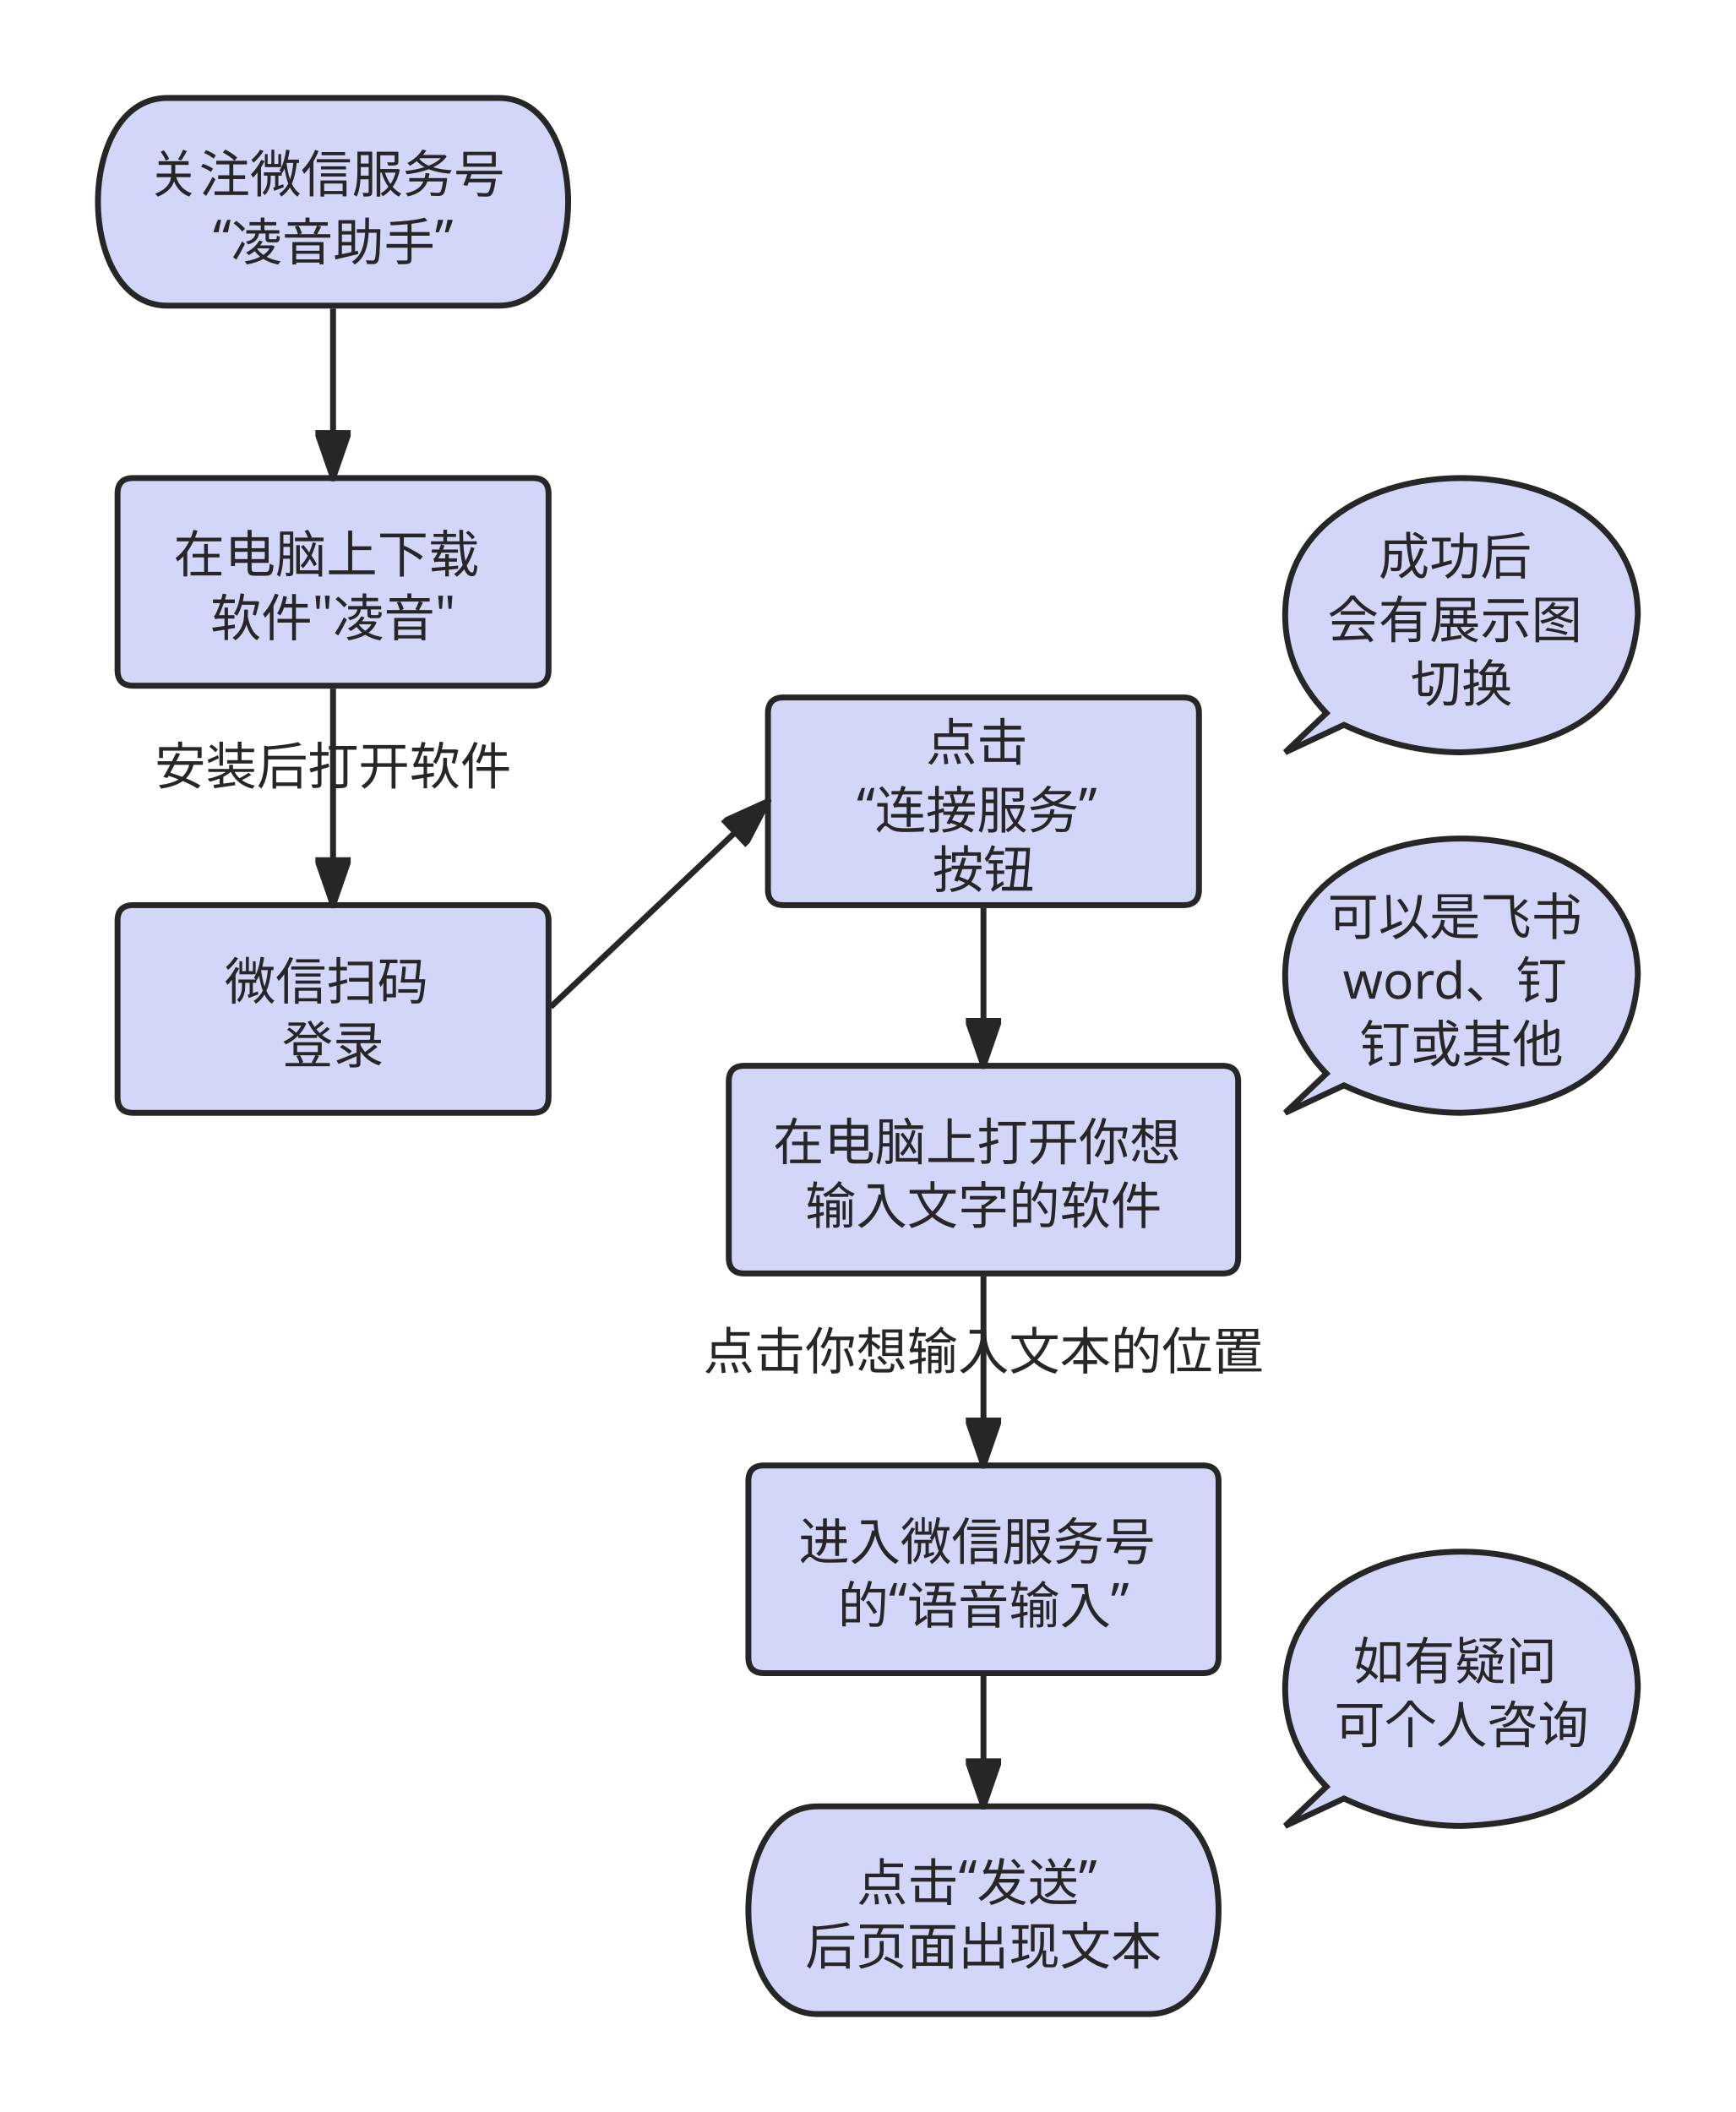
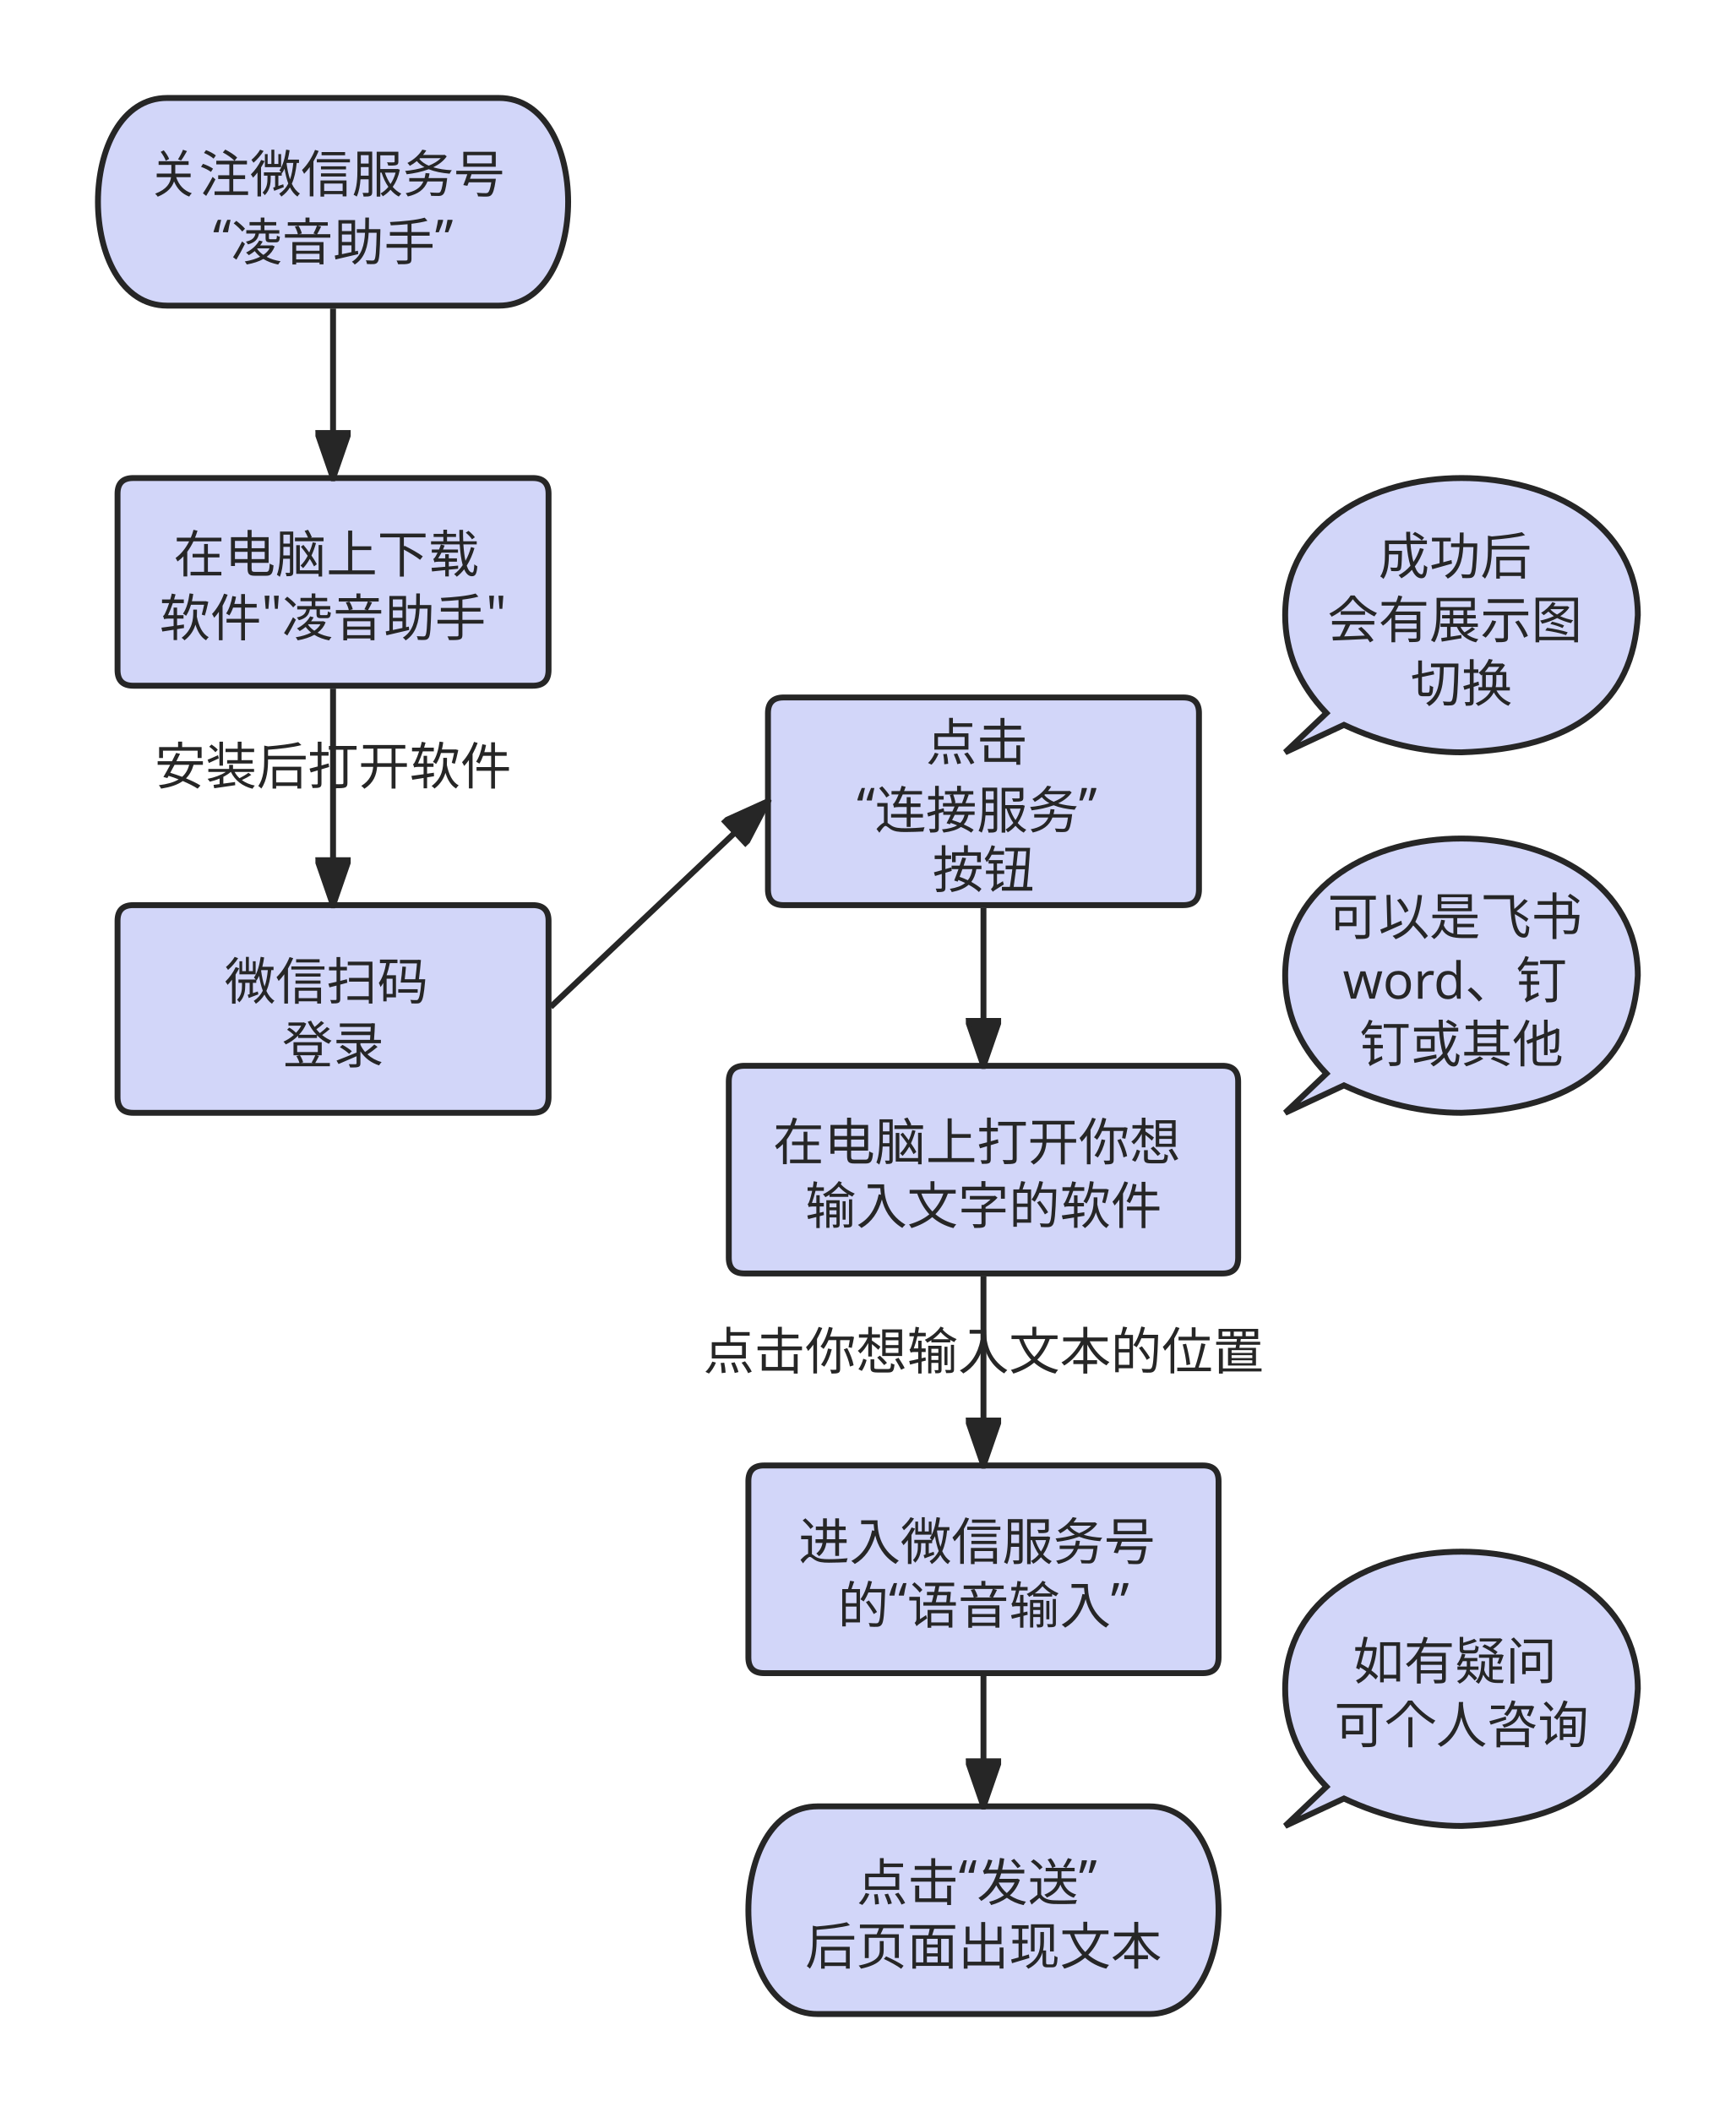
<svg xmlns="http://www.w3.org/2000/svg" id="SvgjsSvg1382" width="443" height="539" version="1.1">
  <defs id="SvgjsDefs1383">
    <pattern patternUnits="userSpaceOnUse" id="pattern_mark_0" width="300" height="300">
      <text x="150" y="100" fill="rgba(229,229,229,0.8)" font-size="18" transform="rotate(-45, 150, 150)" style="dominant-baseline: middle; text-anchor: middle;" />
    </pattern>
    <pattern patternUnits="userSpaceOnUse" id="pattern_mark_1" width="300" height="300">
      <text x="150" y="200" fill="rgba(229,229,229,0.8)" font-size="18" transform="rotate(-45, 150, 150)" style="dominant-baseline: middle; text-anchor: middle;" />
    </pattern>
    <marker id="SvgjsMarker1413" markerWidth="13" markerHeight="9" refX="9.5" refY="4.5" viewBox="0 0 13 9" orient="auto" markerUnits="userSpaceOnUse" stroke-dasharray="0,0">
      <path id="SvgjsPath1414" d="M0,0 L13,4.5 L0,9 L0,0" fill="#262626" stroke="#262626" stroke-width="1" />
    </marker>
    <marker id="SvgjsMarker1417" markerWidth="13" markerHeight="9" refX="9.5" refY="4.5" viewBox="0 0 13 9" orient="auto" markerUnits="userSpaceOnUse" stroke-dasharray="0,0">
      <path id="SvgjsPath1418" d="M0,0 L13,4.5 L0,9 L0,0" fill="#262626" stroke="#262626" stroke-width="1" />
    </marker>
    <marker id="SvgjsMarker1453" markerWidth="13" markerHeight="9" refX="9.5" refY="4.5" viewBox="0 0 13 9" orient="auto" markerUnits="userSpaceOnUse" stroke-dasharray="0,0">
      <path id="SvgjsPath1454" d="M0,0 L13,4.5 L0,9 L0,0" fill="#262626" stroke="#262626" stroke-width="1" />
    </marker>
    <marker id="SvgjsMarker1467" markerWidth="13" markerHeight="9" refX="9.5" refY="4.5" viewBox="0 0 13 9" orient="auto" markerUnits="userSpaceOnUse" stroke-dasharray="0,0">
      <path id="SvgjsPath1468" d="M0,0 L13,4.5 L0,9 L0,0" fill="#262626" stroke="#262626" stroke-width="1" />
    </marker>
    <marker id="SvgjsMarker1479" markerWidth="13" markerHeight="9" refX="9.5" refY="4.5" viewBox="0 0 13 9" orient="auto" markerUnits="userSpaceOnUse" stroke-dasharray="0,0">
      <path id="SvgjsPath1480" d="M0,0 L13,4.5 L0,9 L0,0" fill="#262626" stroke="#262626" stroke-width="1" />
    </marker>
    <marker id="SvgjsMarker1495" markerWidth="13" markerHeight="9" refX="9.5" refY="4.5" viewBox="0 0 13 9" orient="auto" markerUnits="userSpaceOnUse" stroke-dasharray="0,0">
      <path id="SvgjsPath1496" d="M0,0 L13,4.5 L0,9 L0,0" fill="#262626" stroke="#262626" stroke-width="1" />
    </marker>
  </defs>
  <rect id="svgbackgroundid" width="443" height="539" fill="none" />
  <rect id="SvgjsRect1385" width="443" height="539" fill="url(#pattern_mark_0)" />
  <rect id="SvgjsRect1386" width="443" height="539" fill="url(#pattern_mark_1)" />
  <g id="SvgjsG1387" transform="translate(30,231)">
    <path id="SvgjsPath1388" d="M 0 4Q 0 0 4 0L 106 0Q 110 0 110 4L 110 49Q 110 53 106 53L 4 53Q 0 53 0 49Z" stroke="rgba(38,38,38,1)" stroke-width="1.5" fill-opacity="1" fill="#d2d6f9" />
    <g id="SvgjsG1389">
      <text id="SvgjsText1390" font-family="阿里巴巴普惠" text-anchor="middle" font-size="13px" width="90px" fill="#262626" font-weight="400" align="middle" lineHeight="125%" anchor="middle" family="阿里巴巴普惠" size="13px" weight="400" font-style="" opacity="1" y="7.875" transform="rotate(0)">
        <tspan id="SvgjsTspan1391" dy="16.25" x="55">
          <tspan id="SvgjsTspan1392" style="">微信扫码</tspan>
        </tspan>
        <tspan id="SvgjsTspan1393" dy="16.25" x="55">
          <tspan id="SvgjsTspan1394" style="">登录</tspan>
        </tspan>
      </text>
    </g>
  </g>
  <g id="SvgjsG1395" transform="translate(30,122)">
    <path id="SvgjsPath1396" d="M 0 4Q 0 0 4 0L 106 0Q 110 0 110 4L 110 49Q 110 53 106 53L 4 53Q 0 53 0 49Z" stroke="rgba(38,38,38,1)" stroke-width="1.5" fill-opacity="1" fill="#d2d6f9" />
    <g id="SvgjsG1397">
      <text id="SvgjsText1398" font-family="阿里巴巴普惠" text-anchor="middle" font-size="13px" width="90px" fill="#262626" font-weight="400" align="middle" lineHeight="125%" anchor="middle" family="阿里巴巴普惠" size="13px" weight="400" font-style="" opacity="1" y="7.875" transform="rotate(0)">
        <tspan id="SvgjsTspan1399" dy="16.25" x="55">
          <tspan id="SvgjsTspan1400" style="">在电脑上下载</tspan>
        </tspan>
        <tspan id="SvgjsTspan1401" dy="16.25" x="55">
-           <tspan id="SvgjsTspan1402" style="">软件"凌音"</tspan>
+           <tspan id="SvgjsTspan1402" style="">软件"凌音助手"</tspan>
        </tspan>
      </text>
    </g>
  </g>
  <g id="SvgjsG1403" transform="translate(25,25)">
    <path id="SvgjsPath1404" d="M 17.667 0L 102.333 0C 125.889 0 125.889 53 102.333 53L 17.667 53C -5.889 53 -5.889 0 17.667 0Z" stroke="rgba(38,38,38,1)" stroke-width="1.5" fill-opacity="1" fill="#d2d6f9" />
    <g id="SvgjsG1405">
      <text id="SvgjsText1406" font-family="阿里巴巴普惠" text-anchor="middle" font-size="13px" width="100px" fill="#262626" font-weight="400" align="middle" lineHeight="125%" anchor="middle" family="阿里巴巴普惠" size="13px" weight="400" font-style="" opacity="1" y="7.875" transform="rotate(0)">
        <tspan id="SvgjsTspan1407" dy="16.25" x="60">
          <tspan id="SvgjsTspan1408" style="">关注微信服务号</tspan>
        </tspan>
        <tspan id="SvgjsTspan1409" dy="16.25" x="60">
          <tspan id="SvgjsTspan1410" style="">“凌音助手”</tspan>
        </tspan>
      </text>
    </g>
  </g>
  <g id="SvgjsG1411">
    <path id="SvgjsPath1412" d="M85 78.75L85 100L85 100L85 119.3" stroke="#262626" stroke-width="1.5" fill="none" marker-end="url(#SvgjsMarker1413)" />
  </g>
  <g id="SvgjsG1415">
    <path id="SvgjsPath1416" d="M85 175.75L85 203L85 203L85 228.3" stroke="#262626" stroke-width="1.5" fill="none" marker-end="url(#SvgjsMarker1417)" />
    <rect id="SvgjsRect1419" width="90" height="18" x="40" y="186.58" fill="none" />
    <text id="SvgjsText1420" font-family="阿里巴巴普惠" text-anchor="middle" font-size="13px" width="90px" fill="#262626" font-weight="400" align="top" lineHeight="16px" anchor="middle" family="阿里巴巴普惠" size="13px" weight="400" font-style="" opacity="1" y="183.955" transform="rotate(0)">
      <tspan id="SvgjsTspan1421" dy="16.25" x="85">
        <tspan id="SvgjsTspan1422" style="">安装后打开软件</tspan>
      </tspan>
    </text>
  </g>
  <g id="SvgjsG1423" transform="translate(196,178)">
    <path id="SvgjsPath1424" d="M 0 4Q 0 0 4 0L 106 0Q 110 0 110 4L 110 49Q 110 53 106 53L 4 53Q 0 53 0 49Z" stroke="rgba(38,38,38,1)" stroke-width="1.5" fill-opacity="1" fill="#d2d6f9" />
    <g id="SvgjsG1425">
      <text id="SvgjsText1426" font-family="阿里巴巴普惠" text-anchor="middle" font-size="13px" width="90px" fill="#262626" font-weight="400" align="middle" lineHeight="125%" anchor="middle" family="阿里巴巴普惠" size="13px" weight="400" font-style="" opacity="1" y="-0.125" transform="rotate(0)">
        <tspan id="SvgjsTspan1427" dy="16.25" x="55">
          <tspan id="SvgjsTspan1428" style="">点击</tspan>
        </tspan>
        <tspan id="SvgjsTspan1429" dy="16.25" x="55">
          <tspan id="SvgjsTspan1430" style="">“连接服务”</tspan>
        </tspan>
        <tspan id="SvgjsTspan1431" dy="16.25" x="55">
          <tspan id="SvgjsTspan1432" style="">按钮</tspan>
        </tspan>
      </text>
    </g>
  </g>
  <g id="SvgjsG1433" transform="translate(328,122)">
    <path id="SvgjsPath1434" d="M 0 35C 0 -11.667 90 -11.667 90 35Q 88.2 68.6 45 70Q 30 70 15 63L 0 70L 10.53 59.99Q 0 49 0 35" stroke="rgba(38,38,38,1)" stroke-width="1.5" fill-opacity="1" fill="#d2d6f9" />
    <g id="SvgjsG1435">
      <text id="SvgjsText1436" font-family="阿里巴巴普惠" text-anchor="middle" font-size="13px" width="70px" fill="#262626" font-weight="400" align="middle" lineHeight="125%" anchor="middle" family="阿里巴巴普惠" size="13px" weight="400" font-style="" opacity="1" y="8.375" transform="rotate(0)">
        <tspan id="SvgjsTspan1437" dy="16.25" x="45">
          <tspan id="SvgjsTspan1438" style="">成功后</tspan>
        </tspan>
        <tspan id="SvgjsTspan1439" dy="16.25" x="45">
          <tspan id="SvgjsTspan1440" style="">会有展示图</tspan>
        </tspan>
        <tspan id="SvgjsTspan1441" dy="16.25" x="45">
          <tspan id="SvgjsTspan1442" style="">切换</tspan>
        </tspan>
      </text>
    </g>
  </g>
  <g id="SvgjsG1443" transform="translate(186,272)">
    <path id="SvgjsPath1444" d="M 0 4Q 0 0 4 0L 126 0Q 130 0 130 4L 130 49Q 130 53 126 53L 4 53Q 0 53 0 49Z" stroke="rgba(38,38,38,1)" stroke-width="1.5" fill-opacity="1" fill="#d2d6f9" />
    <g id="SvgjsG1445">
      <text id="SvgjsText1446" font-family="阿里巴巴普惠" text-anchor="middle" font-size="13px" width="110px" fill="#262626" font-weight="400" align="middle" lineHeight="125%" anchor="middle" family="阿里巴巴普惠" size="13px" weight="400" font-style="" opacity="1" y="7.875" transform="rotate(0)">
        <tspan id="SvgjsTspan1447" dy="16.25" x="65">
          <tspan id="SvgjsTspan1448" style="">在电脑上打开你想</tspan>
        </tspan>
        <tspan id="SvgjsTspan1449" dy="16.25" x="65">
          <tspan id="SvgjsTspan1450" style="">输入文字的软件</tspan>
        </tspan>
      </text>
    </g>
  </g>
  <g id="SvgjsG1451">
    <path id="SvgjsPath1452" d="M251 231.75L251 251.5L251 251.5L251 269.3" stroke="#262626" stroke-width="1.5" fill="none" marker-end="url(#SvgjsMarker1453)" />
  </g>
  <g id="SvgjsG1455" transform="translate(328,214)">
    <path id="SvgjsPath1456" d="M 0 35C 0 -11.667 90 -11.667 90 35Q 88.2 68.6 45 70Q 30 70 15 63L 0 70L 10.53 59.99Q 0 49 0 35" stroke="rgba(38,38,38,1)" stroke-width="1.5" fill-opacity="1" fill="#d2d6f9" />
    <g id="SvgjsG1457">
      <text id="SvgjsText1458" font-family="阿里巴巴普惠" text-anchor="middle" font-size="13px" width="70px" fill="#262626" font-weight="400" align="middle" lineHeight="125%" anchor="middle" family="阿里巴巴普惠" size="13px" weight="400" font-style="" opacity="1" y="8.375" transform="rotate(0)">
        <tspan id="SvgjsTspan1459" dy="16.25" x="45">
          <tspan id="SvgjsTspan1460" style="">可以是飞书</tspan>
        </tspan>
        <tspan id="SvgjsTspan1461" dy="16.25" x="45">
          <tspan id="SvgjsTspan1462" style="">word、钉</tspan>
        </tspan>
        <tspan id="SvgjsTspan1463" dy="16.25" x="45">
          <tspan id="SvgjsTspan1464" style="">钉或其他</tspan>
        </tspan>
      </text>
    </g>
  </g>
  <g id="SvgjsG1465">
    <path id="SvgjsPath1466" d="M140.545 256.984L194.039 206.356" stroke="#262626" stroke-width="1.5" fill="none" marker-end="url(#SvgjsMarker1467)" />
  </g>
  <g id="SvgjsG1469" transform="translate(191,374)">
    <path id="SvgjsPath1470" d="M 0 4Q 0 0 4 0L 116 0Q 120 0 120 4L 120 49Q 120 53 116 53L 4 53Q 0 53 0 49Z" stroke="rgba(38,38,38,1)" stroke-width="1.5" fill-opacity="1" fill="#d2d6f9" />
    <g id="SvgjsG1471">
      <text id="SvgjsText1472" font-family="阿里巴巴普惠" text-anchor="middle" font-size="13px" width="100px" fill="#262626" font-weight="400" align="middle" lineHeight="125%" anchor="middle" family="阿里巴巴普惠" size="13px" weight="400" font-style="" opacity="1" y="7.875" transform="rotate(0)">
        <tspan id="SvgjsTspan1473" dy="16.25" x="60">
          <tspan id="SvgjsTspan1474" style="">进入微信服务号</tspan>
        </tspan>
        <tspan id="SvgjsTspan1475" dy="16.25" x="60">
          <tspan id="SvgjsTspan1476" style="">的“语音输入”</tspan>
        </tspan>
      </text>
    </g>
  </g>
  <g id="SvgjsG1477">
    <path id="SvgjsPath1478" d="M251 325.75L251 371.3" stroke="#262626" stroke-width="1.5" fill="none" marker-end="url(#SvgjsMarker1479)" />
    <rect id="SvgjsRect1481" width="141" height="18" x="180.5" y="335.881" fill="none" />
    <text id="SvgjsText1482" font-family="阿里巴巴普惠" text-anchor="middle" font-size="13px" width="141px" fill="#262626" font-weight="400" align="top" lineHeight="16px" anchor="middle" family="阿里巴巴普惠" size="13px" weight="400" font-style="" opacity="1" y="333.256" transform="rotate(0)">
      <tspan id="SvgjsTspan1483" dy="16.25" x="251">
        <tspan id="SvgjsTspan1484" style="">点击你想输入文本的位置</tspan>
      </tspan>
    </text>
  </g>
  <g id="SvgjsG1485" transform="translate(191,461)">
    <path id="SvgjsPath1486" d="M 17.667 0L 102.333 0C 125.889 0 125.889 53 102.333 53L 17.667 53C -5.889 53 -5.889 0 17.667 0Z" stroke="rgba(38,38,38,1)" stroke-width="1.5" fill-opacity="1" fill="#d2d6f9" />
    <g id="SvgjsG1487">
      <text id="SvgjsText1488" font-family="阿里巴巴普惠" text-anchor="middle" font-size="13px" width="100px" fill="#262626" font-weight="400" align="middle" lineHeight="125%" anchor="middle" family="阿里巴巴普惠" size="13px" weight="400" font-style="" opacity="1" y="7.875" transform="rotate(0)">
        <tspan id="SvgjsTspan1489" dy="16.25" x="60">
          <tspan id="SvgjsTspan1490" style="">点击“发送”</tspan>
        </tspan>
        <tspan id="SvgjsTspan1491" dy="16.25" x="60">
          <tspan id="SvgjsTspan1492" style="">后页面出现文本</tspan>
        </tspan>
      </text>
    </g>
  </g>
  <g id="SvgjsG1493">
    <path id="SvgjsPath1494" d="M251 427.75L251 458.3" stroke="#262626" stroke-width="1.5" fill="none" marker-end="url(#SvgjsMarker1495)" />
  </g>
  <g id="SvgjsG1497" transform="translate(328,396)">
    <path id="SvgjsPath1498" d="M 0 35C 0 -11.667 90 -11.667 90 35Q 88.2 68.6 45 70Q 30 70 15 63L 0 70L 10.53 59.99Q 0 49 0 35" stroke="rgba(38,38,38,1)" stroke-width="1.5" fill-opacity="1" fill="#d2d6f9" />
    <g id="SvgjsG1499">
      <text id="SvgjsText1500" font-family="阿里巴巴普惠" text-anchor="middle" font-size="13px" width="70px" fill="#262626" font-weight="400" align="middle" lineHeight="125%" anchor="middle" family="阿里巴巴普惠" size="13px" weight="400" font-style="" opacity="1" y="16.375" transform="rotate(0)">
        <tspan id="SvgjsTspan1501" dy="16.25" x="45">
          <tspan id="SvgjsTspan1502" style="">如有疑问</tspan>
        </tspan>
        <tspan id="SvgjsTspan1503" dy="16.25" x="45">
          <tspan id="SvgjsTspan1504" style="">可个人咨询</tspan>
        </tspan>
      </text>
    </g>
  </g>
  <g id="SvgjsG1505" />
</svg>
